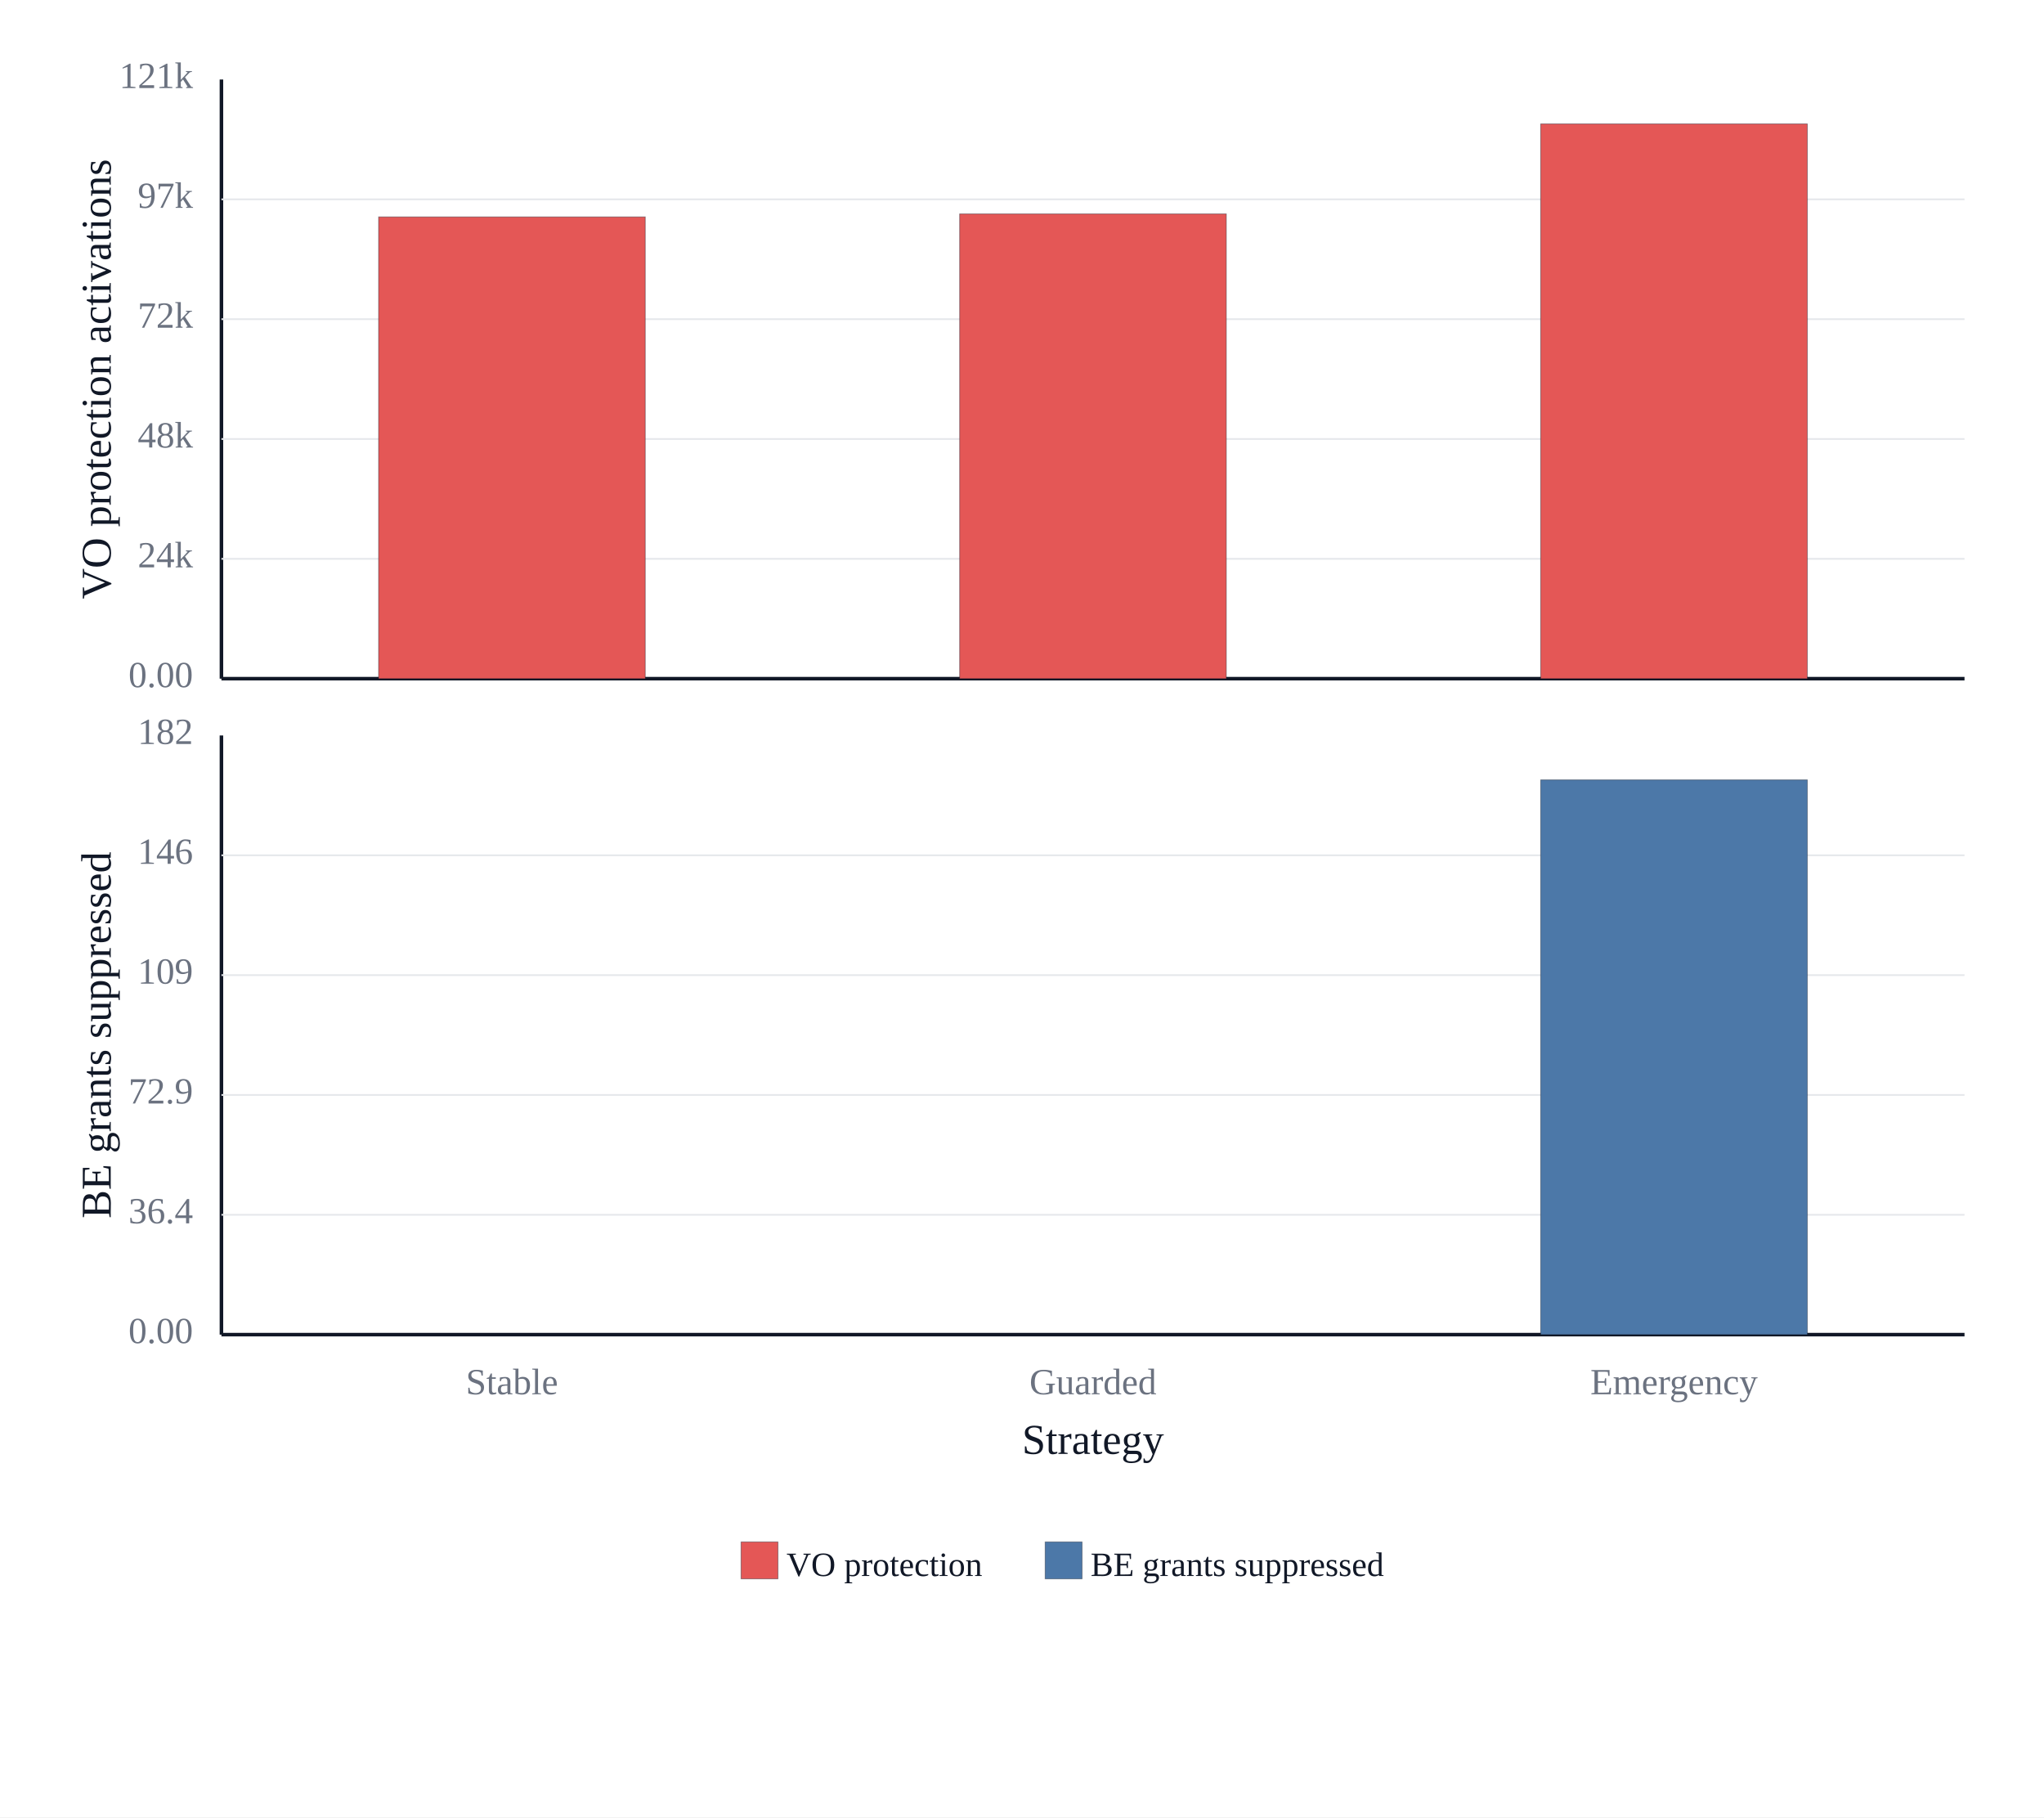
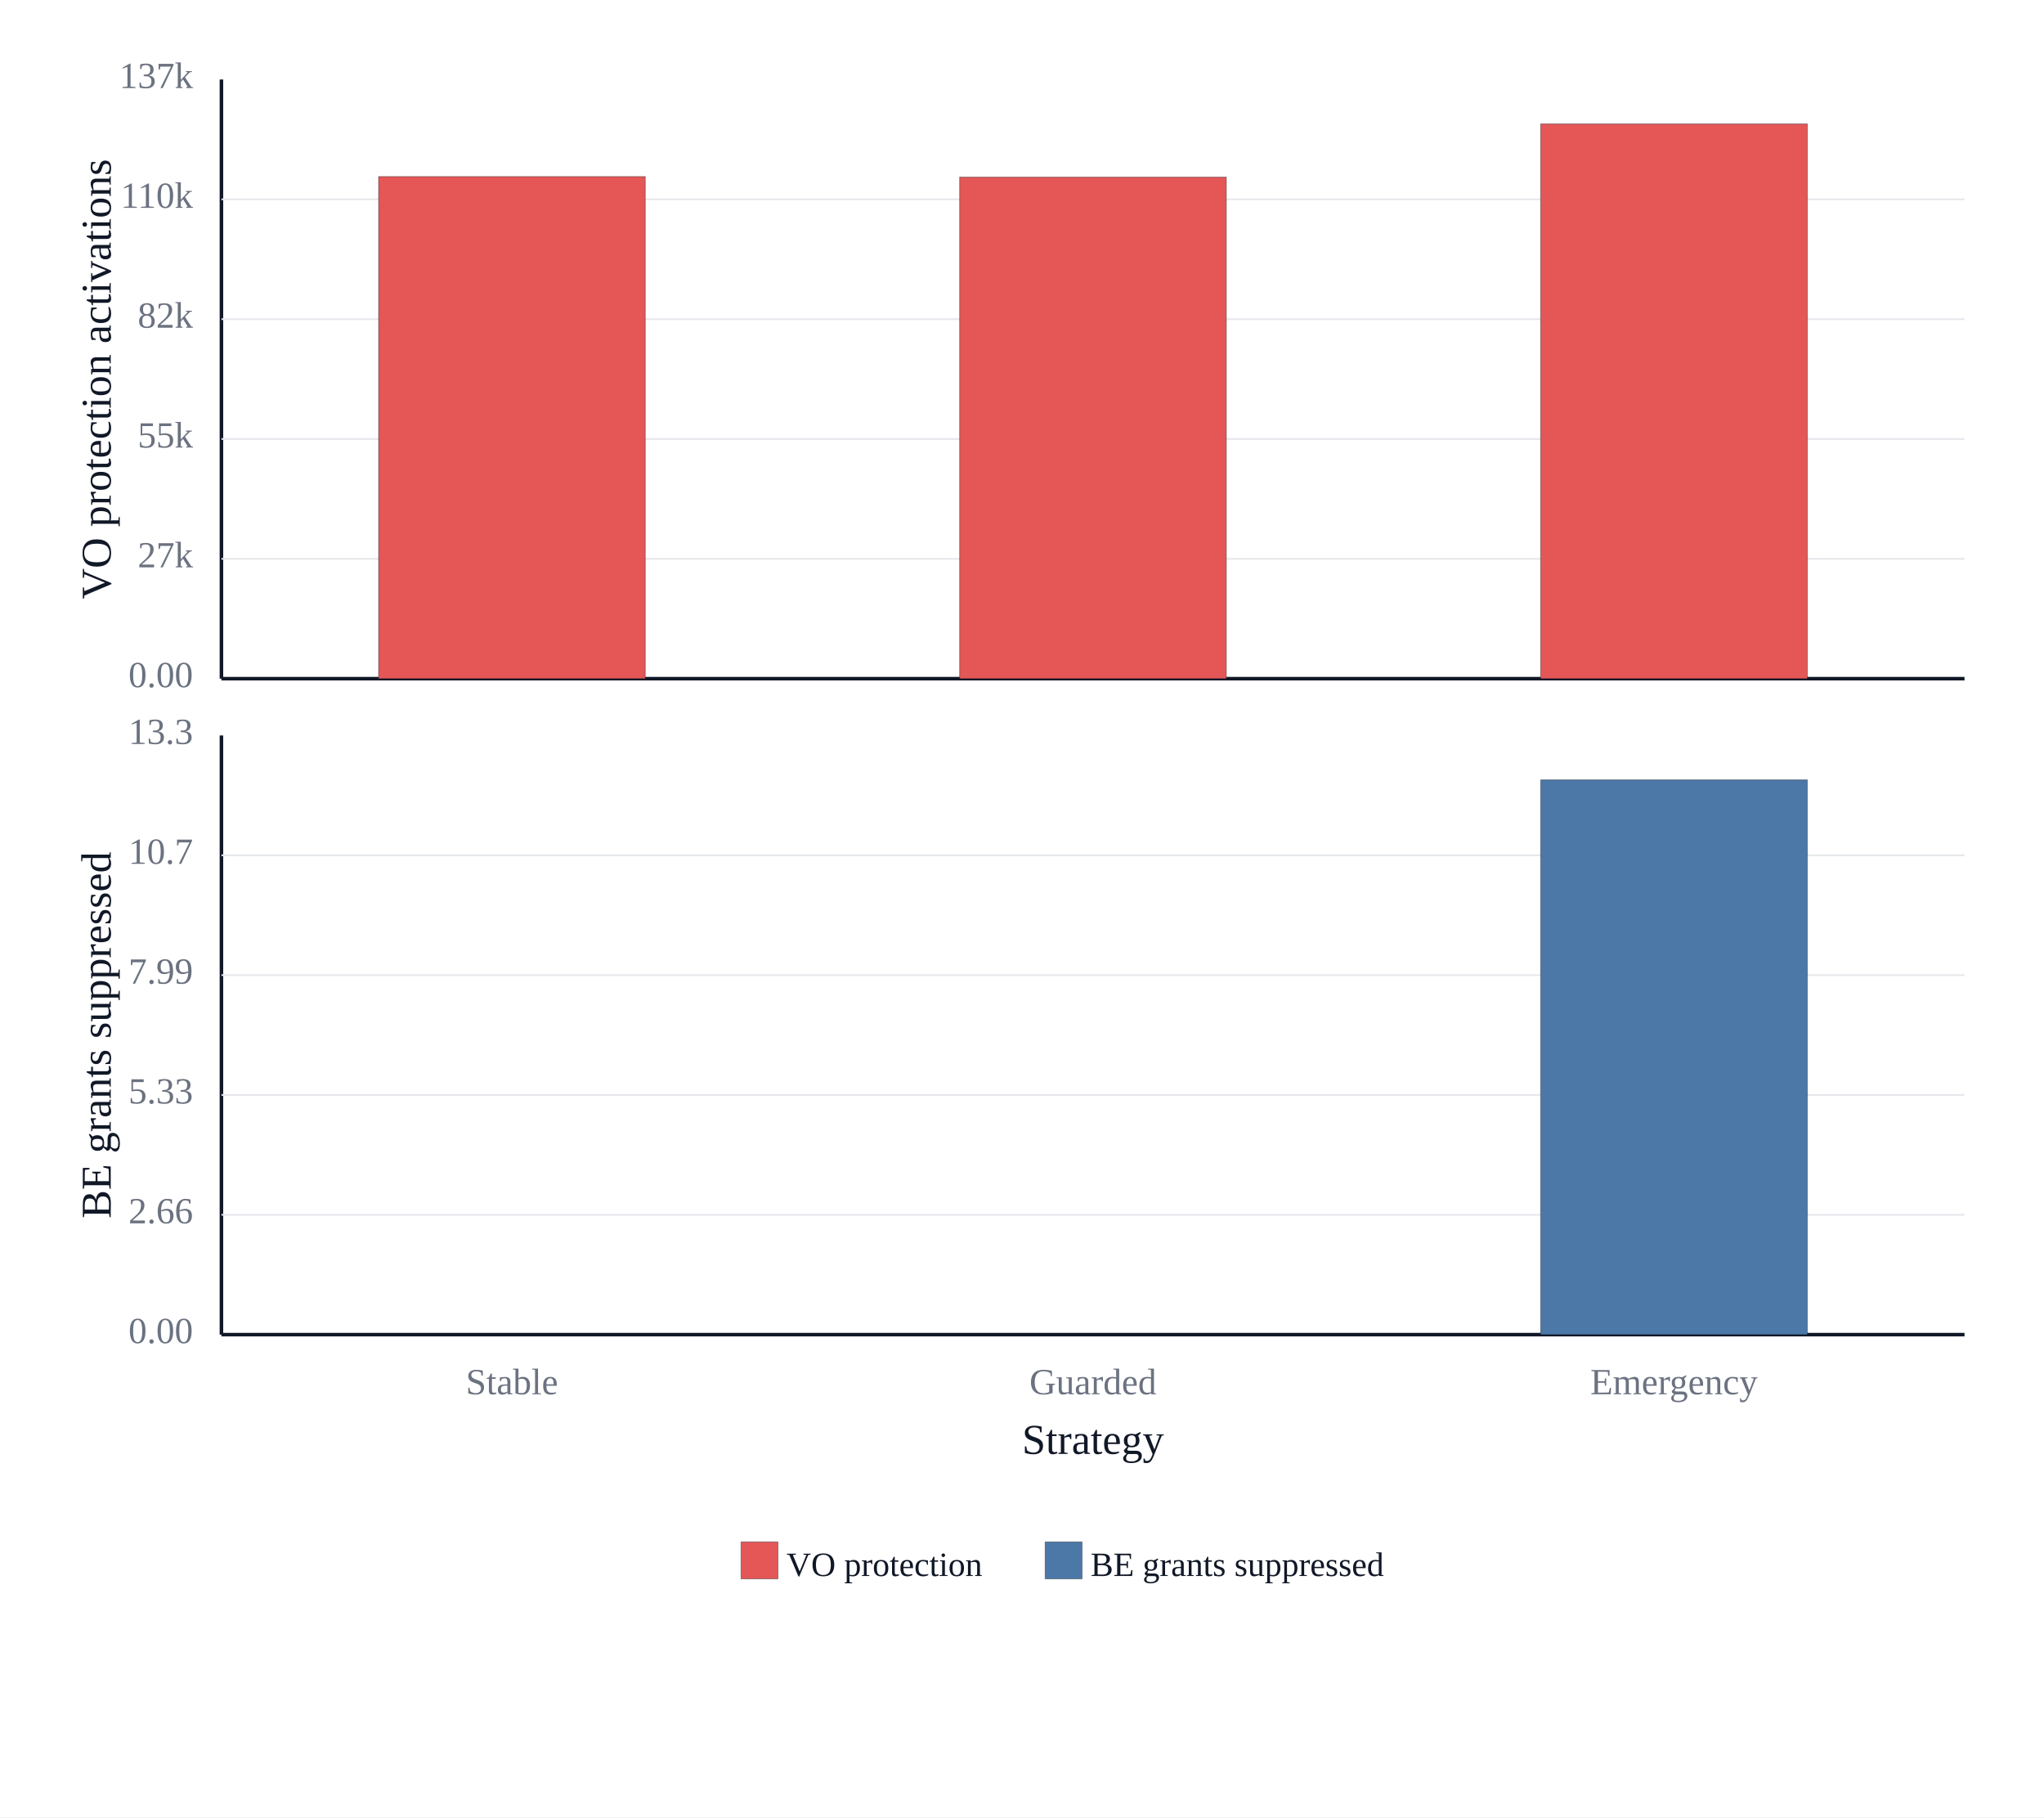
<svg xmlns="http://www.w3.org/2000/svg" width="720" height="640" viewBox="0 0 720 640">
  <rect width="100%" height="100%" fill="#ffffff" />
  <style>text { font-family: "Times New Roman", Times, serif; }</style>
  <line x1="78.00" y1="239.00" x2="692.00" y2="239.00" stroke="#111827" stroke-width="1.25" />
  <line x1="78.00" y1="28.00" x2="78.00" y2="239.00" stroke="#111827" stroke-width="1.25" />
  <text x="39.00" y="133.50" text-anchor="middle" font-size="15" fill="#111827" transform="rotate(-90 39.00 133.50)">VO protection activations</text>
  <text x="68.00" y="242.00" text-anchor="end" font-size="13" fill="#6b7280">0.00</text>
  <line x1="78.00" y1="196.80" x2="692.00" y2="196.80" stroke="#e5e7eb" stroke-width="0.6" />
-   <text x="68.00" y="199.80" text-anchor="end" font-size="13" fill="#6b7280">24k</text>
+   <text x="68.00" y="199.80" text-anchor="end" font-size="13" fill="#6b7280">27k</text>
  <line x1="78.00" y1="154.60" x2="692.00" y2="154.60" stroke="#e5e7eb" stroke-width="0.6" />
-   <text x="68.00" y="157.60" text-anchor="end" font-size="13" fill="#6b7280">48k</text>
+   <text x="68.00" y="157.60" text-anchor="end" font-size="13" fill="#6b7280">55k</text>
  <line x1="78.00" y1="112.40" x2="692.00" y2="112.40" stroke="#e5e7eb" stroke-width="0.6" />
-   <text x="68.00" y="115.40" text-anchor="end" font-size="13" fill="#6b7280">72k</text>
+   <text x="68.00" y="115.40" text-anchor="end" font-size="13" fill="#6b7280">82k</text>
  <line x1="78.00" y1="70.20" x2="692.00" y2="70.20" stroke="#e5e7eb" stroke-width="0.6" />
-   <text x="68.00" y="73.20" text-anchor="end" font-size="13" fill="#6b7280">97k</text>
-   <text x="68.00" y="31.00" text-anchor="end" font-size="13" fill="#6b7280">121k</text>
-   <rect x="133.36" y="76.38" width="93.94" height="162.62" fill="#e45756" stroke="#111827" stroke-width="0.3" stroke-opacity="0.4" />
-   <rect x="338.03" y="75.33" width="93.94" height="163.67" fill="#e45756" stroke="#111827" stroke-width="0.3" stroke-opacity="0.4" />
+   <text x="68.00" y="73.20" text-anchor="end" font-size="13" fill="#6b7280">110k</text>
+   <text x="68.00" y="31.00" text-anchor="end" font-size="13" fill="#6b7280">137k</text>
+   <rect x="133.36" y="62.18" width="93.94" height="176.82" fill="#e45756" stroke="#111827" stroke-width="0.3" stroke-opacity="0.4" />
+   <rect x="338.03" y="62.37" width="93.94" height="176.63" fill="#e45756" stroke="#111827" stroke-width="0.3" stroke-opacity="0.4" />
  <rect x="542.70" y="43.63" width="93.94" height="195.37" fill="#e45756" stroke="#111827" stroke-width="0.3" stroke-opacity="0.4" />
  <line x1="78.00" y1="470.00" x2="692.00" y2="470.00" stroke="#111827" stroke-width="1.25" />
  <line x1="78.00" y1="259.00" x2="78.00" y2="470.00" stroke="#111827" stroke-width="1.25" />
  <text x="39.00" y="364.50" text-anchor="middle" font-size="15" fill="#111827" transform="rotate(-90 39.00 364.50)">BE grants suppressed</text>
  <text x="68.00" y="473.00" text-anchor="end" font-size="13" fill="#6b7280">0.00</text>
  <line x1="78.00" y1="427.80" x2="692.00" y2="427.80" stroke="#e5e7eb" stroke-width="0.6" />
-   <text x="68.00" y="430.80" text-anchor="end" font-size="13" fill="#6b7280">36.4</text>
+   <text x="68.00" y="430.80" text-anchor="end" font-size="13" fill="#6b7280">2.66</text>
  <line x1="78.00" y1="385.60" x2="692.00" y2="385.60" stroke="#e5e7eb" stroke-width="0.6" />
-   <text x="68.00" y="388.60" text-anchor="end" font-size="13" fill="#6b7280">72.9</text>
+   <text x="68.00" y="388.60" text-anchor="end" font-size="13" fill="#6b7280">5.33</text>
  <line x1="78.00" y1="343.40" x2="692.00" y2="343.40" stroke="#e5e7eb" stroke-width="0.6" />
-   <text x="68.00" y="346.40" text-anchor="end" font-size="13" fill="#6b7280">109</text>
+   <text x="68.00" y="346.40" text-anchor="end" font-size="13" fill="#6b7280">7.99</text>
  <line x1="78.00" y1="301.20" x2="692.00" y2="301.20" stroke="#e5e7eb" stroke-width="0.6" />
-   <text x="68.00" y="304.20" text-anchor="end" font-size="13" fill="#6b7280">146</text>
-   <text x="68.00" y="262.00" text-anchor="end" font-size="13" fill="#6b7280">182</text>
+   <text x="68.00" y="304.20" text-anchor="end" font-size="13" fill="#6b7280">10.7</text>
+   <text x="68.00" y="262.00" text-anchor="end" font-size="13" fill="#6b7280">13.3</text>
  <rect x="133.36" y="470.00" width="93.94" height="0.00" fill="#4c78a8" stroke="#111827" stroke-width="0.3" stroke-opacity="0.4" />
  <rect x="338.03" y="470.00" width="93.94" height="0.00" fill="#4c78a8" stroke="#111827" stroke-width="0.3" stroke-opacity="0.4" />
  <rect x="542.70" y="274.63" width="93.94" height="195.37" fill="#4c78a8" stroke="#111827" stroke-width="0.3" stroke-opacity="0.4" />
  <text x="180.33" y="491.00" text-anchor="middle" font-size="13" fill="#6b7280">Stable</text>
  <text x="385.00" y="491.00" text-anchor="middle" font-size="13" fill="#6b7280">Guarded</text>
  <text x="589.67" y="491.00" text-anchor="middle" font-size="13" fill="#6b7280">Emergency</text>
  <text x="385.00" y="512.00" text-anchor="middle" font-size="15" fill="#111827">Strategy</text>
  <rect x="261.04" y="543.00" width="13.00" height="13.00" fill="#e45756" stroke="#111827" stroke-width="0.3" stroke-opacity="0.4" />
  <text x="277.04" y="555.00" text-anchor="start" font-size="12" fill="#111827">VO protection</text>
  <rect x="368.16" y="543.00" width="13.00" height="13.00" fill="#4c78a8" stroke="#111827" stroke-width="0.3" stroke-opacity="0.4" />
  <text x="384.16" y="555.00" text-anchor="start" font-size="12" fill="#111827">BE grants suppressed</text>
</svg>
